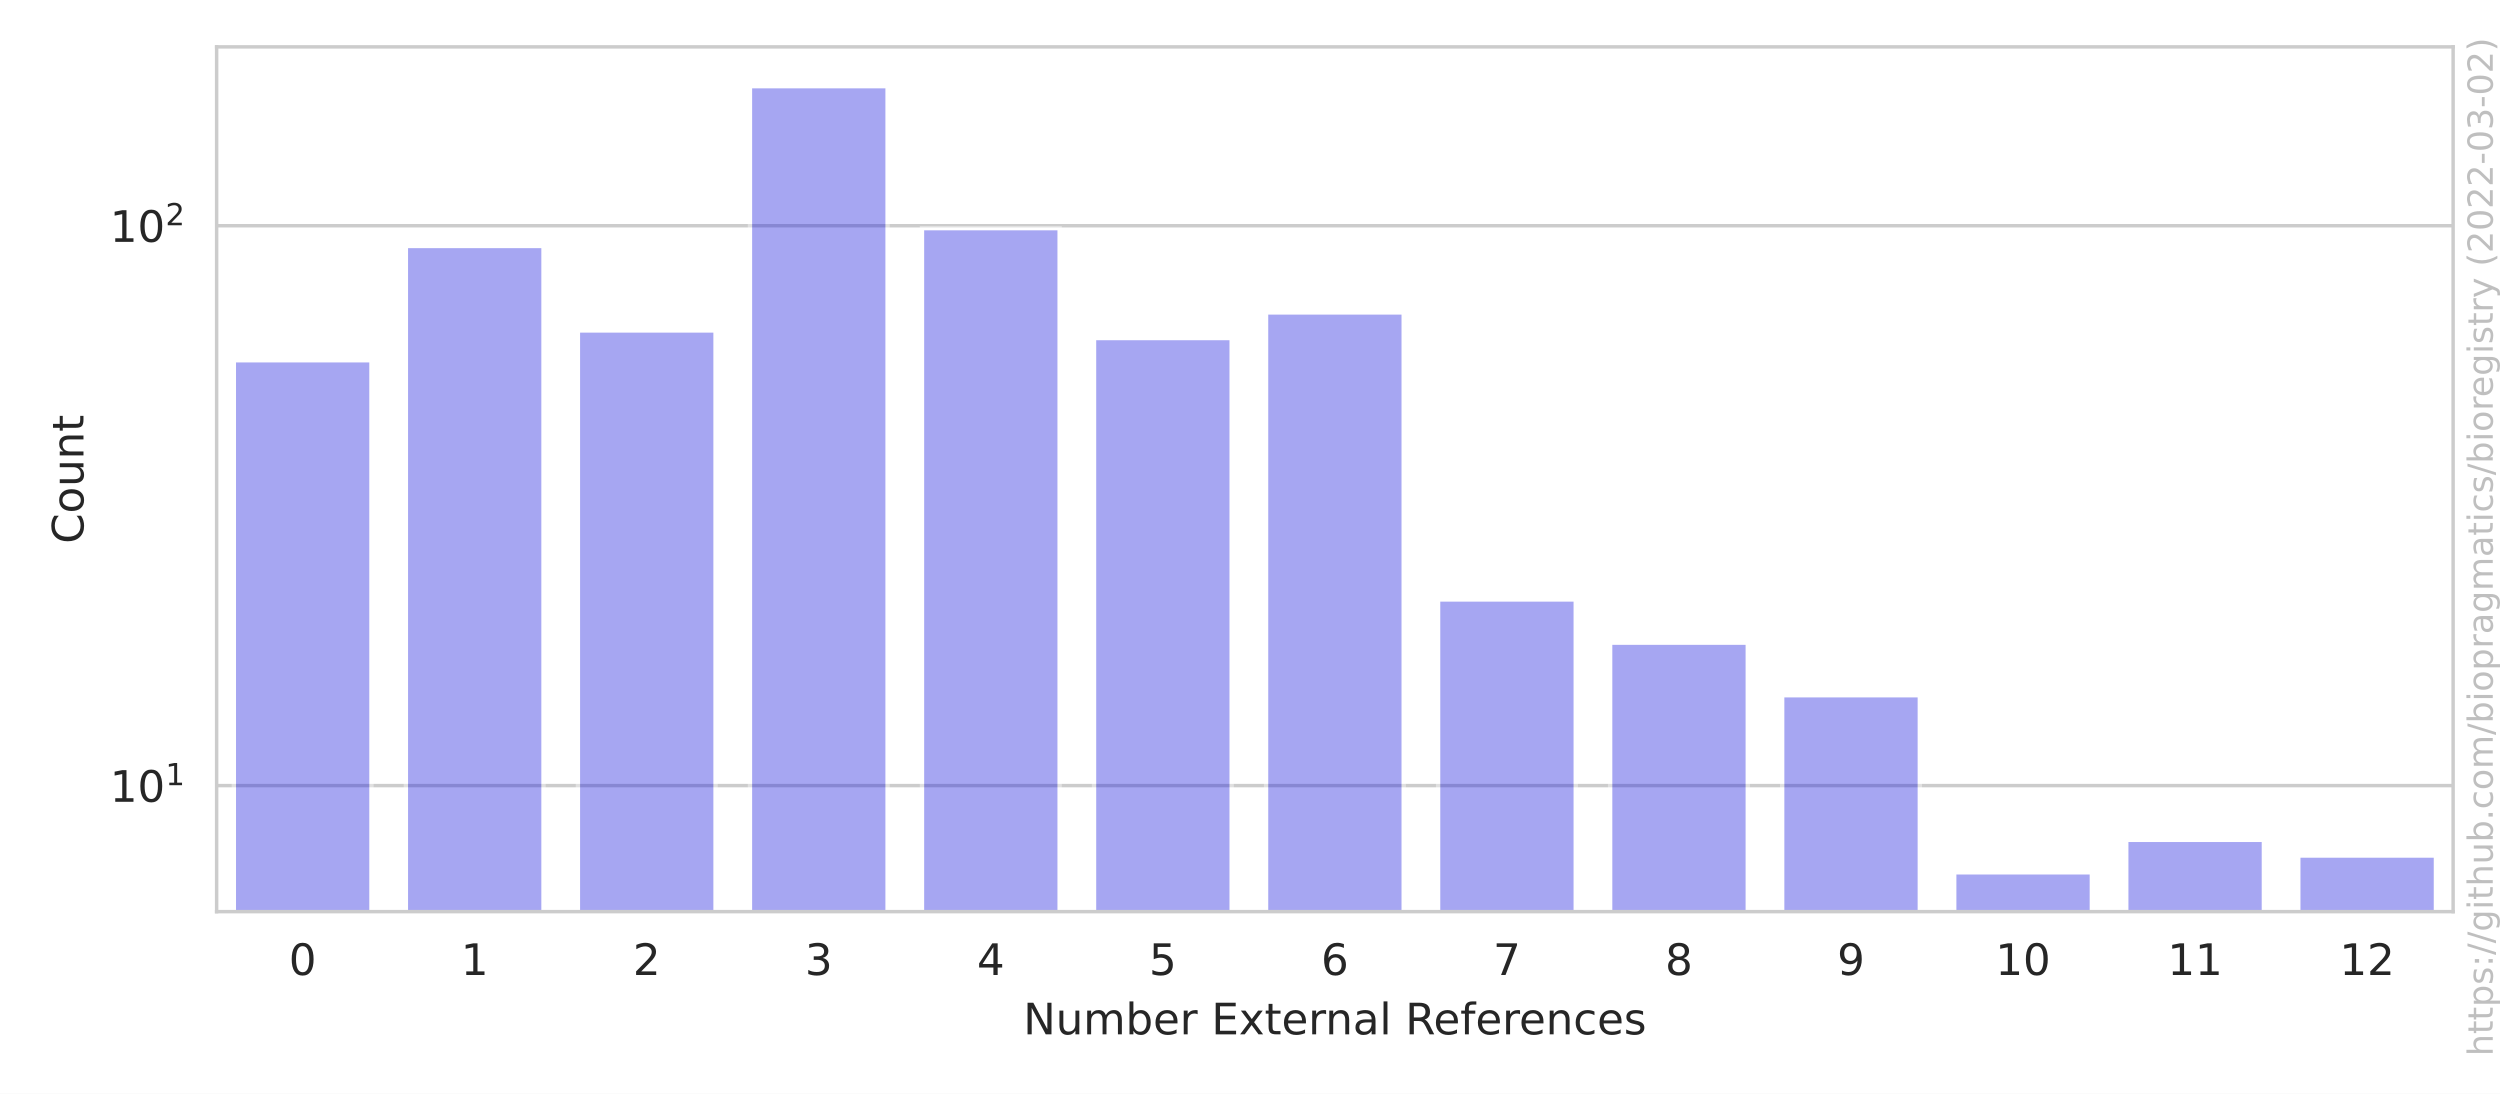
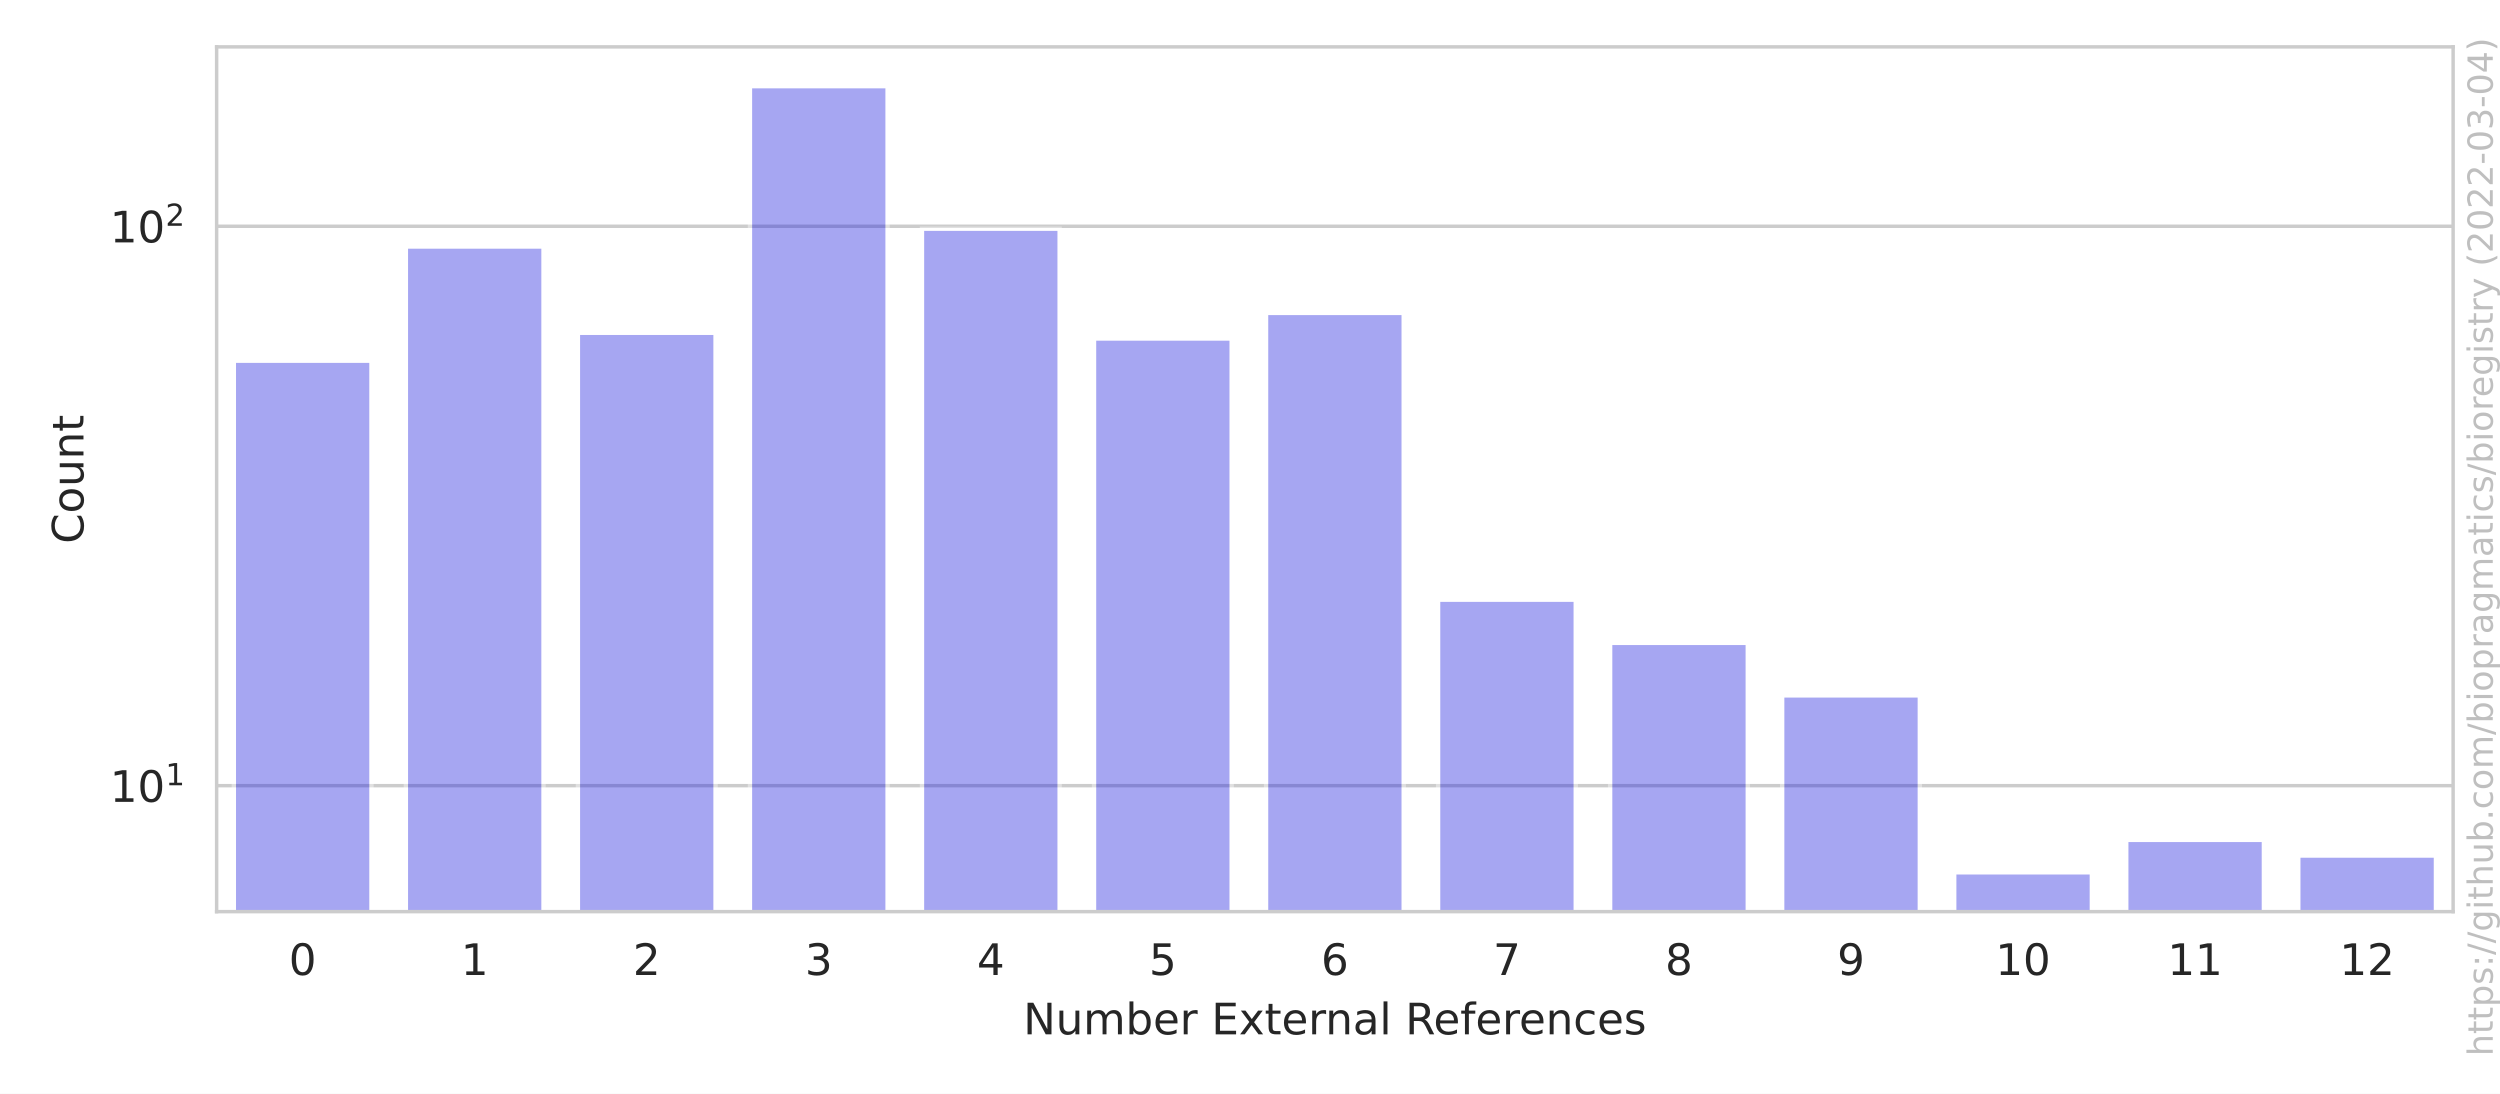
<svg xmlns="http://www.w3.org/2000/svg" xmlns:xlink="http://www.w3.org/1999/xlink" width="576pt" height="252pt" viewBox="0 0 576 252" version="1.1">
  <defs>
    <style type="text/css">*{stroke-linejoin: round; stroke-linecap: butt}</style>
  </defs>
  <g id="figure_1">
    <g id="patch_1">
      <path d="M 0 252  L 576 252  L 576 0  L 0 0  z " style="fill: #ffffff" />
    </g>
    <g id="axes_1">
      <g id="patch_2">
        <path d="M 49.913 210.04  L 565.2 210.04  L 565.2 10.8  L 49.913 10.8  z " style="fill: #ffffff" />
      </g>
      <g id="matplotlib.axis_1">
        <g id="xtick_1">
          <g id="text_1">
            <g style="fill: #262626" transform="translate(66.55018 224.6384)scale(0.1 -0.1)">
              <defs>
                <path id="DejaVuSans-30" d="M 2034 4250  Q 1547 4250 1301 3770  Q 1056 3291 1056 2328  Q 1056 1369 1301 889  Q 1547 409 2034 409  Q 2525 409 2770 889  Q 3016 1369 3016 2328  Q 3016 3291 2770 3770  Q 2525 4250 2034 4250  z M 2034 4750  Q 2819 4750 3233 4129  Q 3647 3509 3647 2328  Q 3647 1150 3233 529  Q 2819 -91 2034 -91  Q 1250 -91 836 529  Q 422 1150 422 2328  Q 422 3509 836 4129  Q 1250 4750 2034 4750  z " transform="scale(0.015625)" />
              </defs>
              <use xlink:href="#DejaVuSans-30" />
            </g>
          </g>
        </g>
        <g id="xtick_2">
          <g id="text_2">
            <g style="fill: #262626" transform="translate(106.1877 224.6384)scale(0.1 -0.1)">
              <defs>
                <path id="DejaVuSans-31" d="M 794 531  L 1825 531  L 1825 4091  L 703 3866  L 703 4441  L 1819 4666  L 2450 4666  L 2450 531  L 3481 531  L 3481 0  L 794 0  L 794 531  z " transform="scale(0.015625)" />
              </defs>
              <use xlink:href="#DejaVuSans-31" />
            </g>
          </g>
        </g>
        <g id="xtick_3">
          <g id="text_3">
            <g style="fill: #262626" transform="translate(145.8251 224.6384)scale(0.1 -0.1)">
              <defs>
                <path id="DejaVuSans-32" d="M 1228 531  L 3431 531  L 3431 0  L 469 0  L 469 531  Q 828 903 1448 1529  Q 2069 2156 2228 2338  Q 2531 2678 2651 2914  Q 2772 3150 2772 3378  Q 2772 3750 2511 3984  Q 2250 4219 1831 4219  Q 1534 4219 1204 4116  Q 875 4013 500 3803  L 500 4441  Q 881 4594 1212 4672  Q 1544 4750 1819 4750  Q 2544 4750 2975 4387  Q 3406 4025 3406 3419  Q 3406 3131 3298 2873  Q 3191 2616 2906 2266  Q 2828 2175 2409 1742  Q 1991 1309 1228 531  z " transform="scale(0.015625)" />
              </defs>
              <use xlink:href="#DejaVuSans-32" />
            </g>
          </g>
        </g>
        <g id="xtick_4">
          <g id="text_4">
            <g style="fill: #262626" transform="translate(185.4626 224.6384)scale(0.1 -0.1)">
              <defs>
                <path id="DejaVuSans-33" d="M 2597 2516  Q 3050 2419 3304 2112  Q 3559 1806 3559 1356  Q 3559 666 3084 287  Q 2609 -91 1734 -91  Q 1441 -91 1130 -33  Q 819 25 488 141  L 488 750  Q 750 597 1062 519  Q 1375 441 1716 441  Q 2309 441 2620 675  Q 2931 909 2931 1356  Q 2931 1769 2642 2001  Q 2353 2234 1838 2234  L 1294 2234  L 1294 2753  L 1863 2753  Q 2328 2753 2575 2939  Q 2822 3125 2822 3475  Q 2822 3834 2567 4026  Q 2313 4219 1838 4219  Q 1578 4219 1281 4162  Q 984 4106 628 3988  L 628 4550  Q 988 4650 1302 4700  Q 1616 4750 1894 4750  Q 2613 4750 3031 4423  Q 3450 4097 3450 3541  Q 3450 3153 3228 2886  Q 3006 2619 2597 2516  z " transform="scale(0.015625)" />
              </defs>
              <use xlink:href="#DejaVuSans-33" />
            </g>
          </g>
        </g>
        <g id="xtick_5">
          <g id="text_5">
            <g style="fill: #262626" transform="translate(225.1001 224.6384)scale(0.1 -0.1)">
              <defs>
                <path id="DejaVuSans-34" d="M 2419 4116  L 825 1625  L 2419 1625  L 2419 4116  z M 2253 4666  L 3047 4666  L 3047 1625  L 3713 1625  L 3713 1100  L 3047 1100  L 3047 0  L 2419 0  L 2419 1100  L 313 1100  L 313 1709  L 2253 4666  z " transform="scale(0.015625)" />
              </defs>
              <use xlink:href="#DejaVuSans-34" />
            </g>
          </g>
        </g>
        <g id="xtick_6">
          <g id="text_6">
            <g style="fill: #262626" transform="translate(264.7376 224.6384)scale(0.1 -0.1)">
              <defs>
                <path id="DejaVuSans-35" d="M 691 4666  L 3169 4666  L 3169 4134  L 1269 4134  L 1269 2991  Q 1406 3038 1543 3061  Q 1681 3084 1819 3084  Q 2600 3084 3056 2656  Q 3513 2228 3513 1497  Q 3513 744 3044 326  Q 2575 -91 1722 -91  Q 1428 -91 1123 -41  Q 819 9 494 109  L 494 744  Q 775 591 1075 516  Q 1375 441 1709 441  Q 2250 441 2565 725  Q 2881 1009 2881 1497  Q 2881 1984 2565 2268  Q 2250 2553 1709 2553  Q 1456 2553 1204 2497  Q 953 2441 691 2322  L 691 4666  z " transform="scale(0.015625)" />
              </defs>
              <use xlink:href="#DejaVuSans-35" />
            </g>
          </g>
        </g>
        <g id="xtick_7">
          <g id="text_7">
            <g style="fill: #262626" transform="translate(304.3751 224.6384)scale(0.1 -0.1)">
              <defs>
                <path id="DejaVuSans-36" d="M 2113 2584  Q 1688 2584 1439 2293  Q 1191 2003 1191 1497  Q 1191 994 1439 701  Q 1688 409 2113 409  Q 2538 409 2786 701  Q 3034 994 3034 1497  Q 3034 2003 2786 2293  Q 2538 2584 2113 2584  z M 3366 4563  L 3366 3988  Q 3128 4100 2886 4159  Q 2644 4219 2406 4219  Q 1781 4219 1451 3797  Q 1122 3375 1075 2522  Q 1259 2794 1537 2939  Q 1816 3084 2150 3084  Q 2853 3084 3261 2657  Q 3669 2231 3669 1497  Q 3669 778 3244 343  Q 2819 -91 2113 -91  Q 1303 -91 875 529  Q 447 1150 447 2328  Q 447 3434 972 4092  Q 1497 4750 2381 4750  Q 2619 4750 2861 4703  Q 3103 4656 3366 4563  z " transform="scale(0.015625)" />
              </defs>
              <use xlink:href="#DejaVuSans-36" />
            </g>
          </g>
        </g>
        <g id="xtick_8">
          <g id="text_8">
            <g style="fill: #262626" transform="translate(344.0126 224.6384)scale(0.1 -0.1)">
              <defs>
                <path id="DejaVuSans-37" d="M 525 4666  L 3525 4666  L 3525 4397  L 1831 0  L 1172 0  L 2766 4134  L 525 4134  L 525 4666  z " transform="scale(0.015625)" />
              </defs>
              <use xlink:href="#DejaVuSans-37" />
            </g>
          </g>
        </g>
        <g id="xtick_9">
          <g id="text_9">
            <g style="fill: #262626" transform="translate(383.6501 224.6384)scale(0.1 -0.1)">
              <defs>
                <path id="DejaVuSans-38" d="M 2034 2216  Q 1584 2216 1326 1975  Q 1069 1734 1069 1313  Q 1069 891 1326 650  Q 1584 409 2034 409  Q 2484 409 2743 651  Q 3003 894 3003 1313  Q 3003 1734 2745 1975  Q 2488 2216 2034 2216  z M 1403 2484  Q 997 2584 770 2862  Q 544 3141 544 3541  Q 544 4100 942 4425  Q 1341 4750 2034 4750  Q 2731 4750 3128 4425  Q 3525 4100 3525 3541  Q 3525 3141 3298 2862  Q 3072 2584 2669 2484  Q 3125 2378 3379 2068  Q 3634 1759 3634 1313  Q 3634 634 3220 271  Q 2806 -91 2034 -91  Q 1263 -91 848 271  Q 434 634 434 1313  Q 434 1759 690 2068  Q 947 2378 1403 2484  z M 1172 3481  Q 1172 3119 1398 2916  Q 1625 2713 2034 2713  Q 2441 2713 2670 2916  Q 2900 3119 2900 3481  Q 2900 3844 2670 4047  Q 2441 4250 2034 4250  Q 1625 4250 1398 4047  Q 1172 3844 1172 3481  z " transform="scale(0.015625)" />
              </defs>
              <use xlink:href="#DejaVuSans-38" />
            </g>
          </g>
        </g>
        <g id="xtick_10">
          <g id="text_10">
            <g style="fill: #262626" transform="translate(423.2876 224.6384)scale(0.1 -0.1)">
              <defs>
                <path id="DejaVuSans-39" d="M 703 97  L 703 672  Q 941 559 1184 500  Q 1428 441 1663 441  Q 2288 441 2617 861  Q 2947 1281 2994 2138  Q 2813 1869 2534 1725  Q 2256 1581 1919 1581  Q 1219 1581 811 2004  Q 403 2428 403 3163  Q 403 3881 828 4315  Q 1253 4750 1959 4750  Q 2769 4750 3195 4129  Q 3622 3509 3622 2328  Q 3622 1225 3098 567  Q 2575 -91 1691 -91  Q 1453 -91 1209 -44  Q 966 3 703 97  z M 1959 2075  Q 2384 2075 2632 2365  Q 2881 2656 2881 3163  Q 2881 3666 2632 3958  Q 2384 4250 1959 4250  Q 1534 4250 1286 3958  Q 1038 3666 1038 3163  Q 1038 2656 1286 2365  Q 1534 2075 1959 2075  z " transform="scale(0.015625)" />
              </defs>
              <use xlink:href="#DejaVuSans-39" />
            </g>
          </g>
        </g>
        <g id="xtick_11">
          <g id="text_11">
            <g style="fill: #262626" transform="translate(459.7438 224.6384)scale(0.1 -0.1)">
              <use xlink:href="#DejaVuSans-31" />
              <use xlink:href="#DejaVuSans-30" x="63.623" />
            </g>
          </g>
        </g>
        <g id="xtick_12">
          <g id="text_12">
            <g style="fill: #262626" transform="translate(499.3813 224.6384)scale(0.1 -0.1)">
              <use xlink:href="#DejaVuSans-31" />
              <use xlink:href="#DejaVuSans-31" x="63.623" />
            </g>
          </g>
        </g>
        <g id="xtick_13">
          <g id="text_13">
            <g style="fill: #262626" transform="translate(539.0188 224.6384)scale(0.1 -0.1)">
              <use xlink:href="#DejaVuSans-31" />
              <use xlink:href="#DejaVuSans-32" x="63.623" />
            </g>
          </g>
        </g>
        <g id="text_14">
          <g style="fill: #262626" transform="translate(235.7657 238.3166)scale(0.1 -0.1)">
            <defs>
              <path id="DejaVuSans-4e" d="M 628 4666  L 1478 4666  L 3547 763  L 3547 4666  L 4159 4666  L 4159 0  L 3309 0  L 1241 3903  L 1241 0  L 628 0  L 628 4666  z " transform="scale(0.015625)" />
              <path id="DejaVuSans-75" d="M 544 1381  L 544 3500  L 1119 3500  L 1119 1403  Q 1119 906 1312 657  Q 1506 409 1894 409  Q 2359 409 2629 706  Q 2900 1003 2900 1516  L 2900 3500  L 3475 3500  L 3475 0  L 2900 0  L 2900 538  Q 2691 219 2414 64  Q 2138 -91 1772 -91  Q 1169 -91 856 284  Q 544 659 544 1381  z M 1991 3584  L 1991 3584  z " transform="scale(0.015625)" />
              <path id="DejaVuSans-6d" d="M 3328 2828  Q 3544 3216 3844 3400  Q 4144 3584 4550 3584  Q 5097 3584 5394 3201  Q 5691 2819 5691 2113  L 5691 0  L 5113 0  L 5113 2094  Q 5113 2597 4934 2840  Q 4756 3084 4391 3084  Q 3944 3084 3684 2787  Q 3425 2491 3425 1978  L 3425 0  L 2847 0  L 2847 2094  Q 2847 2600 2669 2842  Q 2491 3084 2119 3084  Q 1678 3084 1418 2786  Q 1159 2488 1159 1978  L 1159 0  L 581 0  L 581 3500  L 1159 3500  L 1159 2956  Q 1356 3278 1631 3431  Q 1906 3584 2284 3584  Q 2666 3584 2933 3390  Q 3200 3197 3328 2828  z " transform="scale(0.015625)" />
              <path id="DejaVuSans-62" d="M 3116 1747  Q 3116 2381 2855 2742  Q 2594 3103 2138 3103  Q 1681 3103 1420 2742  Q 1159 2381 1159 1747  Q 1159 1113 1420 752  Q 1681 391 2138 391  Q 2594 391 2855 752  Q 3116 1113 3116 1747  z M 1159 2969  Q 1341 3281 1617 3432  Q 1894 3584 2278 3584  Q 2916 3584 3314 3078  Q 3713 2572 3713 1747  Q 3713 922 3314 415  Q 2916 -91 2278 -91  Q 1894 -91 1617 61  Q 1341 213 1159 525  L 1159 0  L 581 0  L 581 4863  L 1159 4863  L 1159 2969  z " transform="scale(0.015625)" />
              <path id="DejaVuSans-65" d="M 3597 1894  L 3597 1613  L 953 1613  Q 991 1019 1311 708  Q 1631 397 2203 397  Q 2534 397 2845 478  Q 3156 559 3463 722  L 3463 178  Q 3153 47 2828 -22  Q 2503 -91 2169 -91  Q 1331 -91 842 396  Q 353 884 353 1716  Q 353 2575 817 3079  Q 1281 3584 2069 3584  Q 2775 3584 3186 3129  Q 3597 2675 3597 1894  z M 3022 2063  Q 3016 2534 2758 2815  Q 2500 3097 2075 3097  Q 1594 3097 1305 2825  Q 1016 2553 972 2059  L 3022 2063  z " transform="scale(0.015625)" />
              <path id="DejaVuSans-72" d="M 2631 2963  Q 2534 3019 2420 3045  Q 2306 3072 2169 3072  Q 1681 3072 1420 2755  Q 1159 2438 1159 1844  L 1159 0  L 581 0  L 581 3500  L 1159 3500  L 1159 2956  Q 1341 3275 1631 3429  Q 1922 3584 2338 3584  Q 2397 3584 2469 3576  Q 2541 3569 2628 3553  L 2631 2963  z " transform="scale(0.015625)" />
              <path id="DejaVuSans-20" transform="scale(0.015625)" />
              <path id="DejaVuSans-45" d="M 628 4666  L 3578 4666  L 3578 4134  L 1259 4134  L 1259 2753  L 3481 2753  L 3481 2222  L 1259 2222  L 1259 531  L 3634 531  L 3634 0  L 628 0  L 628 4666  z " transform="scale(0.015625)" />
              <path id="DejaVuSans-78" d="M 3513 3500  L 2247 1797  L 3578 0  L 2900 0  L 1881 1375  L 863 0  L 184 0  L 1544 1831  L 300 3500  L 978 3500  L 1906 2253  L 2834 3500  L 3513 3500  z " transform="scale(0.015625)" />
              <path id="DejaVuSans-74" d="M 1172 4494  L 1172 3500  L 2356 3500  L 2356 3053  L 1172 3053  L 1172 1153  Q 1172 725 1289 603  Q 1406 481 1766 481  L 2356 481  L 2356 0  L 1766 0  Q 1100 0 847 248  Q 594 497 594 1153  L 594 3053  L 172 3053  L 172 3500  L 594 3500  L 594 4494  L 1172 4494  z " transform="scale(0.015625)" />
              <path id="DejaVuSans-6e" d="M 3513 2113  L 3513 0  L 2938 0  L 2938 2094  Q 2938 2591 2744 2837  Q 2550 3084 2163 3084  Q 1697 3084 1428 2787  Q 1159 2491 1159 1978  L 1159 0  L 581 0  L 581 3500  L 1159 3500  L 1159 2956  Q 1366 3272 1645 3428  Q 1925 3584 2291 3584  Q 2894 3584 3203 3211  Q 3513 2838 3513 2113  z " transform="scale(0.015625)" />
              <path id="DejaVuSans-61" d="M 2194 1759  Q 1497 1759 1228 1600  Q 959 1441 959 1056  Q 959 750 1161 570  Q 1363 391 1709 391  Q 2188 391 2477 730  Q 2766 1069 2766 1631  L 2766 1759  L 2194 1759  z M 3341 1997  L 3341 0  L 2766 0  L 2766 531  Q 2569 213 2275 61  Q 1981 -91 1556 -91  Q 1019 -91 701 211  Q 384 513 384 1019  Q 384 1609 779 1909  Q 1175 2209 1959 2209  L 2766 2209  L 2766 2266  Q 2766 2663 2505 2880  Q 2244 3097 1772 3097  Q 1472 3097 1187 3025  Q 903 2953 641 2809  L 641 3341  Q 956 3463 1253 3523  Q 1550 3584 1831 3584  Q 2591 3584 2966 3190  Q 3341 2797 3341 1997  z " transform="scale(0.015625)" />
              <path id="DejaVuSans-6c" d="M 603 4863  L 1178 4863  L 1178 0  L 603 0  L 603 4863  z " transform="scale(0.015625)" />
              <path id="DejaVuSans-52" d="M 2841 2188  Q 3044 2119 3236 1894  Q 3428 1669 3622 1275  L 4263 0  L 3584 0  L 2988 1197  Q 2756 1666 2539 1819  Q 2322 1972 1947 1972  L 1259 1972  L 1259 0  L 628 0  L 628 4666  L 2053 4666  Q 2853 4666 3247 4331  Q 3641 3997 3641 3322  Q 3641 2881 3436 2590  Q 3231 2300 2841 2188  z M 1259 4147  L 1259 2491  L 2053 2491  Q 2509 2491 2742 2702  Q 2975 2913 2975 3322  Q 2975 3731 2742 3939  Q 2509 4147 2053 4147  L 1259 4147  z " transform="scale(0.015625)" />
              <path id="DejaVuSans-66" d="M 2375 4863  L 2375 4384  L 1825 4384  Q 1516 4384 1395 4259  Q 1275 4134 1275 3809  L 1275 3500  L 2222 3500  L 2222 3053  L 1275 3053  L 1275 0  L 697 0  L 697 3053  L 147 3053  L 147 3500  L 697 3500  L 697 3744  Q 697 4328 969 4595  Q 1241 4863 1831 4863  L 2375 4863  z " transform="scale(0.015625)" />
              <path id="DejaVuSans-63" d="M 3122 3366  L 3122 2828  Q 2878 2963 2633 3030  Q 2388 3097 2138 3097  Q 1578 3097 1268 2742  Q 959 2388 959 1747  Q 959 1106 1268 751  Q 1578 397 2138 397  Q 2388 397 2633 464  Q 2878 531 3122 666  L 3122 134  Q 2881 22 2623 -34  Q 2366 -91 2075 -91  Q 1284 -91 818 406  Q 353 903 353 1747  Q 353 2603 823 3093  Q 1294 3584 2113 3584  Q 2378 3584 2631 3529  Q 2884 3475 3122 3366  z " transform="scale(0.015625)" />
              <path id="DejaVuSans-73" d="M 2834 3397  L 2834 2853  Q 2591 2978 2328 3040  Q 2066 3103 1784 3103  Q 1356 3103 1142 2972  Q 928 2841 928 2578  Q 928 2378 1081 2264  Q 1234 2150 1697 2047  L 1894 2003  Q 2506 1872 2764 1633  Q 3022 1394 3022 966  Q 3022 478 2636 193  Q 2250 -91 1575 -91  Q 1294 -91 989 -36  Q 684 19 347 128  L 347 722  Q 666 556 975 473  Q 1284 391 1588 391  Q 1994 391 2212 530  Q 2431 669 2431 922  Q 2431 1156 2273 1281  Q 2116 1406 1581 1522  L 1381 1569  Q 847 1681 609 1914  Q 372 2147 372 2553  Q 372 3047 722 3315  Q 1072 3584 1716 3584  Q 2034 3584 2315 3537  Q 2597 3491 2834 3397  z " transform="scale(0.015625)" />
            </defs>
            <use xlink:href="#DejaVuSans-4e" />
            <use xlink:href="#DejaVuSans-75" x="74.805" />
            <use xlink:href="#DejaVuSans-6d" x="138.184" />
            <use xlink:href="#DejaVuSans-62" x="235.596" />
            <use xlink:href="#DejaVuSans-65" x="299.072" />
            <use xlink:href="#DejaVuSans-72" x="360.596" />
            <use xlink:href="#DejaVuSans-20" x="401.709" />
            <use xlink:href="#DejaVuSans-45" x="433.496" />
            <use xlink:href="#DejaVuSans-78" x="496.68" />
            <use xlink:href="#DejaVuSans-74" x="555.859" />
            <use xlink:href="#DejaVuSans-65" x="595.068" />
            <use xlink:href="#DejaVuSans-72" x="656.592" />
            <use xlink:href="#DejaVuSans-6e" x="695.955" />
            <use xlink:href="#DejaVuSans-61" x="759.334" />
            <use xlink:href="#DejaVuSans-6c" x="820.613" />
            <use xlink:href="#DejaVuSans-20" x="848.396" />
            <use xlink:href="#DejaVuSans-52" x="880.184" />
            <use xlink:href="#DejaVuSans-65" x="945.166" />
            <use xlink:href="#DejaVuSans-66" x="1006.689" />
            <use xlink:href="#DejaVuSans-65" x="1041.895" />
            <use xlink:href="#DejaVuSans-72" x="1103.418" />
            <use xlink:href="#DejaVuSans-65" x="1142.281" />
            <use xlink:href="#DejaVuSans-6e" x="1203.805" />
            <use xlink:href="#DejaVuSans-63" x="1267.184" />
            <use xlink:href="#DejaVuSans-65" x="1322.164" />
            <use xlink:href="#DejaVuSans-73" x="1383.688" />
          </g>
        </g>
      </g>
      <g id="matplotlib.axis_2">
        <g id="ytick_1">
          <g id="line2d_1">
-             <path d="M 49.913 181.001  L 565.2 181.001  " clip-path="url(#p1737fb0132)" style="fill: none; stroke: #cccccc; stroke-width: 0.8; stroke-linecap: round" />
+             <path d="M 49.913 181.019  L 565.2 181.019  " clip-path="url(#p1737fb0132)" style="fill: none; stroke: #cccccc; stroke-width: 0.8; stroke-linecap: round" />
          </g>
          <g id="text_15">
-             <g style="fill: #262626" transform="translate(25.31268 184.8007)scale(0.1 -0.1)">
+             <g style="fill: #262626" transform="translate(25.31268 184.8181)scale(0.1 -0.1)">
              <use xlink:href="#DejaVuSans-31" transform="translate(0 0.684375)" />
              <use xlink:href="#DejaVuSans-30" transform="translate(63.62305 0.684375)" />
              <use xlink:href="#DejaVuSans-31" transform="translate(128.2031 38.96563)scale(0.7)" />
            </g>
          </g>
        </g>
        <g id="ytick_2">
          <g id="line2d_2">
-             <path d="M 49.913 52.003  L 565.2 52.003  " clip-path="url(#p1737fb0132)" style="fill: none; stroke: #cccccc; stroke-width: 0.8; stroke-linecap: round" />
+             <path d="M 49.913 52.132  L 565.2 52.132  " clip-path="url(#p1737fb0132)" style="fill: none; stroke: #cccccc; stroke-width: 0.8; stroke-linecap: round" />
          </g>
          <g id="text_16">
-             <g style="fill: #262626" transform="translate(25.31268 55.80187)scale(0.1 -0.1)">
+             <g style="fill: #262626" transform="translate(25.31268 55.93138)scale(0.1 -0.1)">
              <use xlink:href="#DejaVuSans-31" transform="translate(0 0.765625)" />
              <use xlink:href="#DejaVuSans-30" transform="translate(63.62305 0.765625)" />
              <use xlink:href="#DejaVuSans-32" transform="translate(128.2031 39.04688)scale(0.7)" />
            </g>
          </g>
        </g>
        <g id="ytick_3" />
        <g id="ytick_4" />
        <g id="ytick_5" />
        <g id="ytick_6" />
        <g id="ytick_7" />
        <g id="ytick_8" />
        <g id="ytick_9" />
        <g id="ytick_10" />
        <g id="ytick_11" />
        <g id="ytick_12" />
        <g id="ytick_13" />
        <g id="ytick_14" />
        <g id="ytick_15" />
        <g id="text_17">
          <g style="fill: #262626" transform="translate(19.233 125.2684)rotate(-90)scale(0.1 -0.1)">
            <defs>
              <path id="DejaVuSans-43" d="M 4122 4306  L 4122 3641  Q 3803 3938 3442 4084  Q 3081 4231 2675 4231  Q 1875 4231 1450 3742  Q 1025 3253 1025 2328  Q 1025 1406 1450 917  Q 1875 428 2675 428  Q 3081 428 3442 575  Q 3803 722 4122 1019  L 4122 359  Q 3791 134 3420 21  Q 3050 -91 2638 -91  Q 1578 -91 968 557  Q 359 1206 359 2328  Q 359 3453 968 4101  Q 1578 4750 2638 4750  Q 3056 4750 3426 4639  Q 3797 4528 4122 4306  z " transform="scale(0.015625)" />
              <path id="DejaVuSans-6f" d="M 1959 3097  Q 1497 3097 1228 2736  Q 959 2375 959 1747  Q 959 1119 1226 758  Q 1494 397 1959 397  Q 2419 397 2687 759  Q 2956 1122 2956 1747  Q 2956 2369 2687 2733  Q 2419 3097 1959 3097  z M 1959 3584  Q 2709 3584 3137 3096  Q 3566 2609 3566 1747  Q 3566 888 3137 398  Q 2709 -91 1959 -91  Q 1206 -91 779 398  Q 353 888 353 1747  Q 353 2609 779 3096  Q 1206 3584 1959 3584  z " transform="scale(0.015625)" />
            </defs>
            <use xlink:href="#DejaVuSans-43" />
            <use xlink:href="#DejaVuSans-6f" x="69.824" />
            <use xlink:href="#DejaVuSans-75" x="131.006" />
            <use xlink:href="#DejaVuSans-6e" x="194.385" />
            <use xlink:href="#DejaVuSans-74" x="257.764" />
          </g>
        </g>
      </g>
      <g id="patch_3">
-         <path d="M 53.876 129308.812  L 85.586 129308.812  L 85.586 83.005  L 53.876 83.005  z " clip-path="url(#p1737fb0132)" style="fill: #2020df; opacity: 0.4; stroke: #ffffff; stroke-linejoin: miter" />
+         <path d="M 53.876 129196.579  L 85.586 129196.579  L 85.586 83.108  L 53.876 83.108  z " clip-path="url(#p1737fb0132)" style="fill: #2020df; opacity: 0.4; stroke: #ffffff; stroke-linejoin: miter" />
      </g>
      <g id="patch_4">
-         <path d="M 93.514 129308.812  L 125.224 129308.812  L 125.224 56.674  L 93.514 56.674  z " clip-path="url(#p1737fb0132)" style="fill: #2020df; opacity: 0.4; stroke: #ffffff; stroke-linejoin: miter" />
+         <path d="M 93.514 129196.579  L 125.224 129196.579  L 125.224 56.799  L 93.514 56.799  z " clip-path="url(#p1737fb0132)" style="fill: #2020df; opacity: 0.4; stroke: #ffffff; stroke-linejoin: miter" />
      </g>
      <g id="patch_5">
-         <path d="M 133.151 129308.812  L 164.861 129308.812  L 164.861 76.137  L 133.151 76.137  z " clip-path="url(#p1737fb0132)" style="fill: #2020df; opacity: 0.4; stroke: #ffffff; stroke-linejoin: miter" />
+         <path d="M 133.151 129196.579  L 164.861 129196.579  L 164.861 76.677  L 133.151 76.677  z " clip-path="url(#p1737fb0132)" style="fill: #2020df; opacity: 0.4; stroke: #ffffff; stroke-linejoin: miter" />
      </g>
      <g id="patch_6">
-         <path d="M 172.789 129308.812  L 204.499 129308.812  L 204.499 19.856  L 172.789 19.856  z " clip-path="url(#p1737fb0132)" style="fill: #2020df; opacity: 0.4; stroke: #ffffff; stroke-linejoin: miter" />
+         <path d="M 172.789 129196.579  L 204.499 129196.579  L 204.499 19.856  L 172.789 19.856  z " clip-path="url(#p1737fb0132)" style="fill: #2020df; opacity: 0.4; stroke: #ffffff; stroke-linejoin: miter" />
      </g>
      <g id="patch_7">
-         <path d="M 212.426 129308.812  L 244.136 129308.812  L 244.136 52.566  L 212.426 52.566  z " clip-path="url(#p1737fb0132)" style="fill: #2020df; opacity: 0.4; stroke: #ffffff; stroke-linejoin: miter" />
+         <path d="M 212.426 129196.579  L 244.136 129196.579  L 244.136 52.695  L 212.426 52.695  z " clip-path="url(#p1737fb0132)" style="fill: #2020df; opacity: 0.4; stroke: #ffffff; stroke-linejoin: miter" />
      </g>
      <g id="patch_8">
-         <path d="M 252.064 129308.812  L 283.774 129308.812  L 283.774 77.887  L 252.064 77.887  z " clip-path="url(#p1737fb0132)" style="fill: #2020df; opacity: 0.4; stroke: #ffffff; stroke-linejoin: miter" />
+         <path d="M 252.064 129196.579  L 283.774 129196.579  L 283.774 77.994  L 252.064 77.994  z " clip-path="url(#p1737fb0132)" style="fill: #2020df; opacity: 0.4; stroke: #ffffff; stroke-linejoin: miter" />
      </g>
      <g id="patch_9">
-         <path d="M 291.701 129308.812  L 323.411 129308.812  L 323.411 71.985  L 291.701 71.985  z " clip-path="url(#p1737fb0132)" style="fill: #2020df; opacity: 0.4; stroke: #ffffff; stroke-linejoin: miter" />
+         <path d="M 291.701 129196.579  L 323.411 129196.579  L 323.411 72.097  L 291.701 72.097  z " clip-path="url(#p1737fb0132)" style="fill: #2020df; opacity: 0.4; stroke: #ffffff; stroke-linejoin: miter" />
      </g>
      <g id="patch_10">
-         <path d="M 331.339 129308.812  L 363.049 129308.812  L 363.049 138.117  L 331.339 138.117  z " clip-path="url(#p1737fb0132)" style="fill: #2020df; opacity: 0.4; stroke: #ffffff; stroke-linejoin: miter" />
+         <path d="M 331.339 129196.579  L 363.049 129196.579  L 363.049 138.172  L 331.339 138.172  z " clip-path="url(#p1737fb0132)" style="fill: #2020df; opacity: 0.4; stroke: #ffffff; stroke-linejoin: miter" />
      </g>
      <g id="patch_11">
-         <path d="M 370.976 129308.812  L 402.686 129308.812  L 402.686 148.072  L 370.976 148.072  z " clip-path="url(#p1737fb0132)" style="fill: #2020df; opacity: 0.4; stroke: #ffffff; stroke-linejoin: miter" />
+         <path d="M 370.976 129196.579  L 402.686 129196.579  L 402.686 148.118  L 370.976 148.118  z " clip-path="url(#p1737fb0132)" style="fill: #2020df; opacity: 0.4; stroke: #ffffff; stroke-linejoin: miter" />
      </g>
      <g id="patch_12">
-         <path d="M 410.614 129308.812  L 442.324 129308.812  L 442.324 160.185  L 410.614 160.185  z " clip-path="url(#p1737fb0132)" style="fill: #2020df; opacity: 0.4; stroke: #ffffff; stroke-linejoin: miter" />
+         <path d="M 410.614 129196.579  L 442.324 129196.579  L 442.324 160.221  L 410.614 160.221  z " clip-path="url(#p1737fb0132)" style="fill: #2020df; opacity: 0.4; stroke: #ffffff; stroke-linejoin: miter" />
      </g>
      <g id="patch_13">
-         <path d="M 450.251 129308.812  L 481.961 129308.812  L 481.961 200.984  L 450.251 200.984  z " clip-path="url(#p1737fb0132)" style="fill: #2020df; opacity: 0.4; stroke: #ffffff; stroke-linejoin: miter" />
+         <path d="M 450.251 129196.579  L 481.961 129196.579  L 481.961 200.984  L 450.251 200.984  z " clip-path="url(#p1737fb0132)" style="fill: #2020df; opacity: 0.4; stroke: #ffffff; stroke-linejoin: miter" />
      </g>
      <g id="patch_14">
-         <path d="M 489.889 129308.812  L 521.599 129308.812  L 521.599 193.503  L 489.889 193.503  z " clip-path="url(#p1737fb0132)" style="fill: #2020df; opacity: 0.4; stroke: #ffffff; stroke-linejoin: miter" />
+         <path d="M 489.889 129196.579  L 521.599 129196.579  L 521.599 193.509  L 489.889 193.509  z " clip-path="url(#p1737fb0132)" style="fill: #2020df; opacity: 0.4; stroke: #ffffff; stroke-linejoin: miter" />
      </g>
      <g id="patch_15">
-         <path d="M 529.526 129308.812  L 561.236 129308.812  L 561.236 197.118  L 529.526 197.118  z " clip-path="url(#p1737fb0132)" style="fill: #2020df; opacity: 0.4; stroke: #ffffff; stroke-linejoin: miter" />
+         <path d="M 529.526 129196.579  L 561.236 129196.579  L 561.236 197.122  L 529.526 197.122  z " clip-path="url(#p1737fb0132)" style="fill: #2020df; opacity: 0.4; stroke: #ffffff; stroke-linejoin: miter" />
      </g>
      <g id="patch_16">
        <path d="M 49.913 210.04  L 49.913 10.8  " style="fill: none; stroke: #cccccc; stroke-width: 0.8; stroke-linejoin: miter; stroke-linecap: square" />
      </g>
      <g id="patch_17">
        <path d="M 565.2 210.04  L 565.2 10.8  " style="fill: none; stroke: #cccccc; stroke-width: 0.8; stroke-linejoin: miter; stroke-linecap: square" />
      </g>
      <g id="patch_18">
        <path d="M 49.913 210.04  L 565.2 210.04  " style="fill: none; stroke: #cccccc; stroke-width: 0.8; stroke-linejoin: miter; stroke-linecap: square" />
      </g>
      <g id="patch_19">
        <path d="M 49.913 10.8  L 565.2 10.8  " style="fill: none; stroke: #cccccc; stroke-width: 0.8; stroke-linejoin: miter; stroke-linecap: square" />
      </g>
    </g>
    <g id="text_18">
      <g style="fill: #808080; opacity: 0.5" transform="translate(574.3362 243.3237)rotate(-90)scale(0.08 -0.08)">
        <defs>
          <path id="DejaVuSans-68" d="M 3513 2113  L 3513 0  L 2938 0  L 2938 2094  Q 2938 2591 2744 2837  Q 2550 3084 2163 3084  Q 1697 3084 1428 2787  Q 1159 2491 1159 1978  L 1159 0  L 581 0  L 581 4863  L 1159 4863  L 1159 2956  Q 1366 3272 1645 3428  Q 1925 3584 2291 3584  Q 2894 3584 3203 3211  Q 3513 2838 3513 2113  z " transform="scale(0.015625)" />
          <path id="DejaVuSans-70" d="M 1159 525  L 1159 -1331  L 581 -1331  L 581 3500  L 1159 3500  L 1159 2969  Q 1341 3281 1617 3432  Q 1894 3584 2278 3584  Q 2916 3584 3314 3078  Q 3713 2572 3713 1747  Q 3713 922 3314 415  Q 2916 -91 2278 -91  Q 1894 -91 1617 61  Q 1341 213 1159 525  z M 3116 1747  Q 3116 2381 2855 2742  Q 2594 3103 2138 3103  Q 1681 3103 1420 2742  Q 1159 2381 1159 1747  Q 1159 1113 1420 752  Q 1681 391 2138 391  Q 2594 391 2855 752  Q 3116 1113 3116 1747  z " transform="scale(0.015625)" />
          <path id="DejaVuSans-3a" d="M 750 794  L 1409 794  L 1409 0  L 750 0  L 750 794  z M 750 3309  L 1409 3309  L 1409 2516  L 750 2516  L 750 3309  z " transform="scale(0.015625)" />
          <path id="DejaVuSans-2f" d="M 1625 4666  L 2156 4666  L 531 -594  L 0 -594  L 1625 4666  z " transform="scale(0.015625)" />
          <path id="DejaVuSans-67" d="M 2906 1791  Q 2906 2416 2648 2759  Q 2391 3103 1925 3103  Q 1463 3103 1205 2759  Q 947 2416 947 1791  Q 947 1169 1205 825  Q 1463 481 1925 481  Q 2391 481 2648 825  Q 2906 1169 2906 1791  z M 3481 434  Q 3481 -459 3084 -895  Q 2688 -1331 1869 -1331  Q 1566 -1331 1297 -1286  Q 1028 -1241 775 -1147  L 775 -588  Q 1028 -725 1275 -790  Q 1522 -856 1778 -856  Q 2344 -856 2625 -561  Q 2906 -266 2906 331  L 2906 616  Q 2728 306 2450 153  Q 2172 0 1784 0  Q 1141 0 747 490  Q 353 981 353 1791  Q 353 2603 747 3093  Q 1141 3584 1784 3584  Q 2172 3584 2450 3431  Q 2728 3278 2906 2969  L 2906 3500  L 3481 3500  L 3481 434  z " transform="scale(0.015625)" />
          <path id="DejaVuSans-69" d="M 603 3500  L 1178 3500  L 1178 0  L 603 0  L 603 3500  z M 603 4863  L 1178 4863  L 1178 4134  L 603 4134  L 603 4863  z " transform="scale(0.015625)" />
          <path id="DejaVuSans-2e" d="M 684 794  L 1344 794  L 1344 0  L 684 0  L 684 794  z " transform="scale(0.015625)" />
          <path id="DejaVuSans-79" d="M 2059 -325  Q 1816 -950 1584 -1140  Q 1353 -1331 966 -1331  L 506 -1331  L 506 -850  L 844 -850  Q 1081 -850 1212 -737  Q 1344 -625 1503 -206  L 1606 56  L 191 3500  L 800 3500  L 1894 763  L 2988 3500  L 3597 3500  L 2059 -325  z " transform="scale(0.015625)" />
          <path id="DejaVuSans-28" d="M 1984 4856  Q 1566 4138 1362 3434  Q 1159 2731 1159 2009  Q 1159 1288 1364 580  Q 1569 -128 1984 -844  L 1484 -844  Q 1016 -109 783 600  Q 550 1309 550 2009  Q 550 2706 781 3412  Q 1013 4119 1484 4856  L 1984 4856  z " transform="scale(0.015625)" />
          <path id="DejaVuSans-2d" d="M 313 2009  L 1997 2009  L 1997 1497  L 313 1497  L 313 2009  z " transform="scale(0.015625)" />
          <path id="DejaVuSans-29" d="M 513 4856  L 1013 4856  Q 1481 4119 1714 3412  Q 1947 2706 1947 2009  Q 1947 1309 1714 600  Q 1481 -109 1013 -844  L 513 -844  Q 928 -128 1133 580  Q 1338 1288 1338 2009  Q 1338 2731 1133 3434  Q 928 4138 513 4856  z " transform="scale(0.015625)" />
        </defs>
        <use xlink:href="#DejaVuSans-68" />
        <use xlink:href="#DejaVuSans-74" x="63.379" />
        <use xlink:href="#DejaVuSans-74" x="102.588" />
        <use xlink:href="#DejaVuSans-70" x="141.797" />
        <use xlink:href="#DejaVuSans-73" x="205.273" />
        <use xlink:href="#DejaVuSans-3a" x="257.373" />
        <use xlink:href="#DejaVuSans-2f" x="291.064" />
        <use xlink:href="#DejaVuSans-2f" x="324.756" />
        <use xlink:href="#DejaVuSans-67" x="358.447" />
        <use xlink:href="#DejaVuSans-69" x="421.924" />
        <use xlink:href="#DejaVuSans-74" x="449.707" />
        <use xlink:href="#DejaVuSans-68" x="488.916" />
        <use xlink:href="#DejaVuSans-75" x="552.295" />
        <use xlink:href="#DejaVuSans-62" x="615.674" />
        <use xlink:href="#DejaVuSans-2e" x="679.15" />
        <use xlink:href="#DejaVuSans-63" x="710.938" />
        <use xlink:href="#DejaVuSans-6f" x="765.918" />
        <use xlink:href="#DejaVuSans-6d" x="827.1" />
        <use xlink:href="#DejaVuSans-2f" x="924.512" />
        <use xlink:href="#DejaVuSans-62" x="958.203" />
        <use xlink:href="#DejaVuSans-69" x="1021.68" />
        <use xlink:href="#DejaVuSans-6f" x="1049.463" />
        <use xlink:href="#DejaVuSans-70" x="1110.645" />
        <use xlink:href="#DejaVuSans-72" x="1174.121" />
        <use xlink:href="#DejaVuSans-61" x="1215.234" />
        <use xlink:href="#DejaVuSans-67" x="1276.514" />
        <use xlink:href="#DejaVuSans-6d" x="1339.99" />
        <use xlink:href="#DejaVuSans-61" x="1437.402" />
        <use xlink:href="#DejaVuSans-74" x="1498.682" />
        <use xlink:href="#DejaVuSans-69" x="1537.891" />
        <use xlink:href="#DejaVuSans-63" x="1565.674" />
        <use xlink:href="#DejaVuSans-73" x="1620.654" />
        <use xlink:href="#DejaVuSans-2f" x="1672.754" />
        <use xlink:href="#DejaVuSans-62" x="1706.445" />
        <use xlink:href="#DejaVuSans-69" x="1769.922" />
        <use xlink:href="#DejaVuSans-6f" x="1797.705" />
        <use xlink:href="#DejaVuSans-72" x="1858.887" />
        <use xlink:href="#DejaVuSans-65" x="1897.75" />
        <use xlink:href="#DejaVuSans-67" x="1959.273" />
        <use xlink:href="#DejaVuSans-69" x="2022.75" />
        <use xlink:href="#DejaVuSans-73" x="2050.533" />
        <use xlink:href="#DejaVuSans-74" x="2102.633" />
        <use xlink:href="#DejaVuSans-72" x="2141.842" />
        <use xlink:href="#DejaVuSans-79" x="2182.955" />
        <use xlink:href="#DejaVuSans-20" x="2242.135" />
        <use xlink:href="#DejaVuSans-28" x="2273.922" />
        <use xlink:href="#DejaVuSans-32" x="2312.936" />
        <use xlink:href="#DejaVuSans-30" x="2376.559" />
        <use xlink:href="#DejaVuSans-32" x="2440.182" />
        <use xlink:href="#DejaVuSans-32" x="2503.805" />
        <use xlink:href="#DejaVuSans-2d" x="2567.428" />
        <use xlink:href="#DejaVuSans-30" x="2603.512" />
        <use xlink:href="#DejaVuSans-33" x="2667.135" />
        <use xlink:href="#DejaVuSans-2d" x="2730.758" />
        <use xlink:href="#DejaVuSans-30" x="2766.842" />
-         <use xlink:href="#DejaVuSans-32" x="2830.465" />
+         <use xlink:href="#DejaVuSans-34" x="2830.465" />
        <use xlink:href="#DejaVuSans-29" x="2894.088" />
      </g>
    </g>
  </g>
  <defs>
    <clipPath id="p1737fb0132">
      <rect x="49.913" y="10.8" width="515.287" height="199.24" />
    </clipPath>
  </defs>
</svg>
